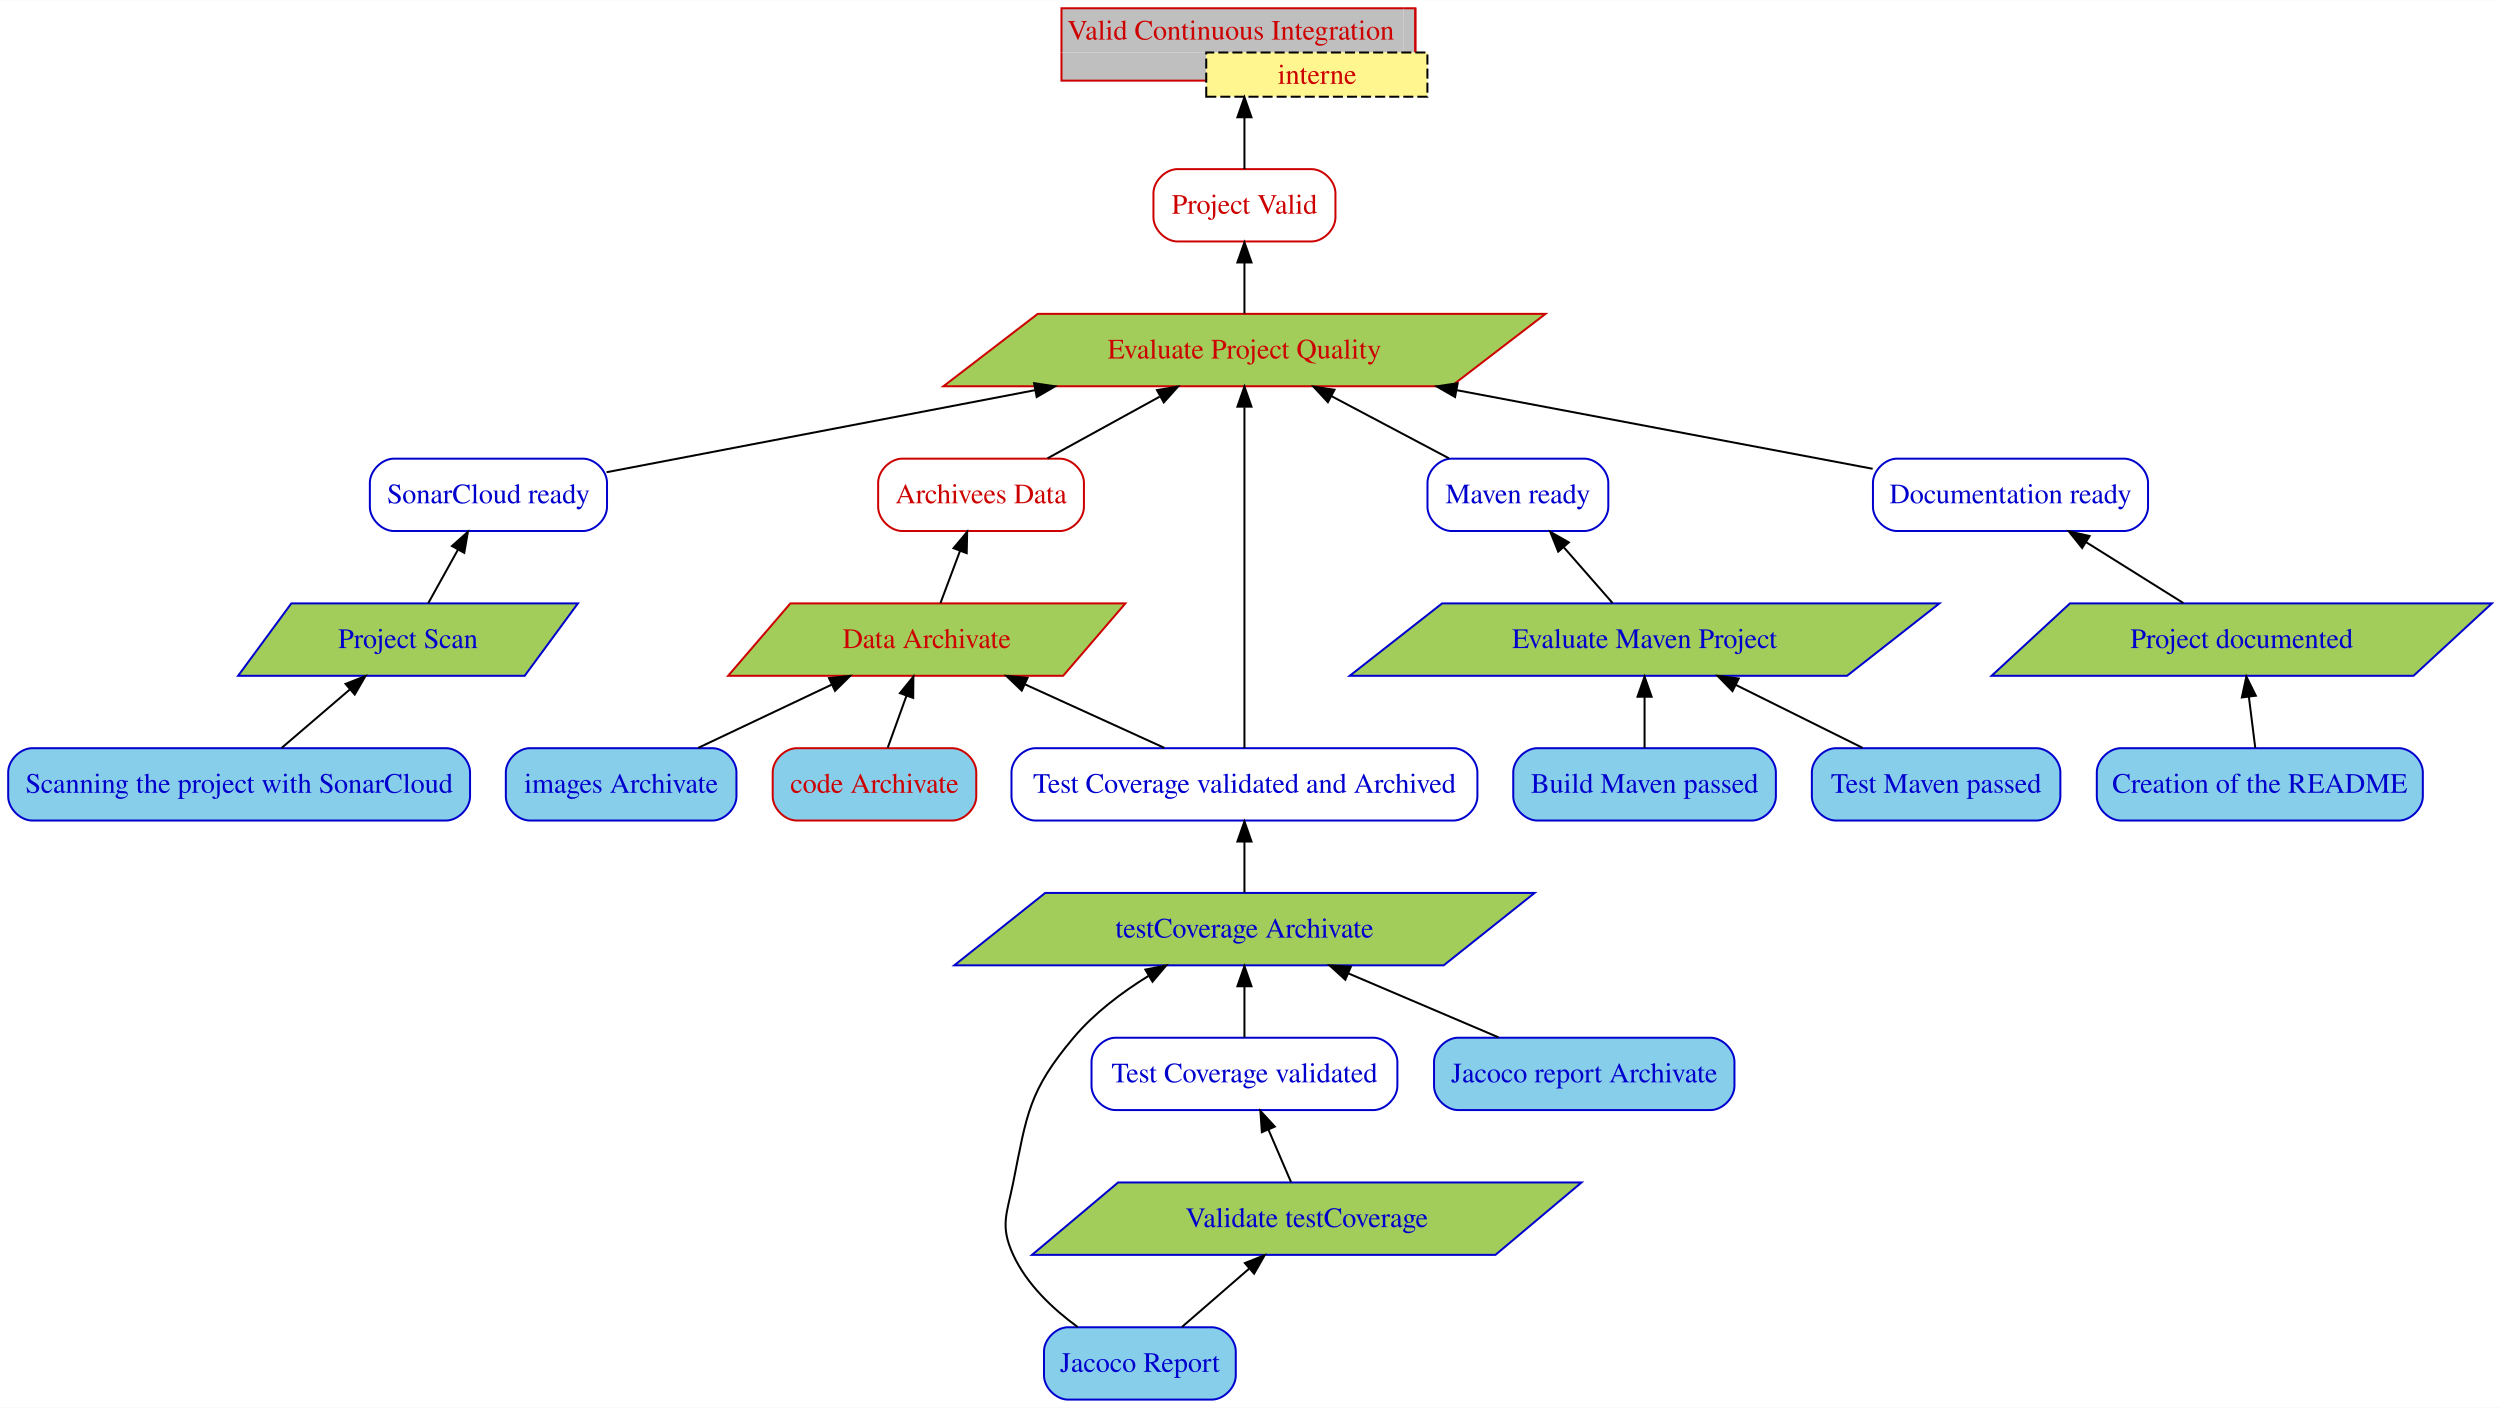
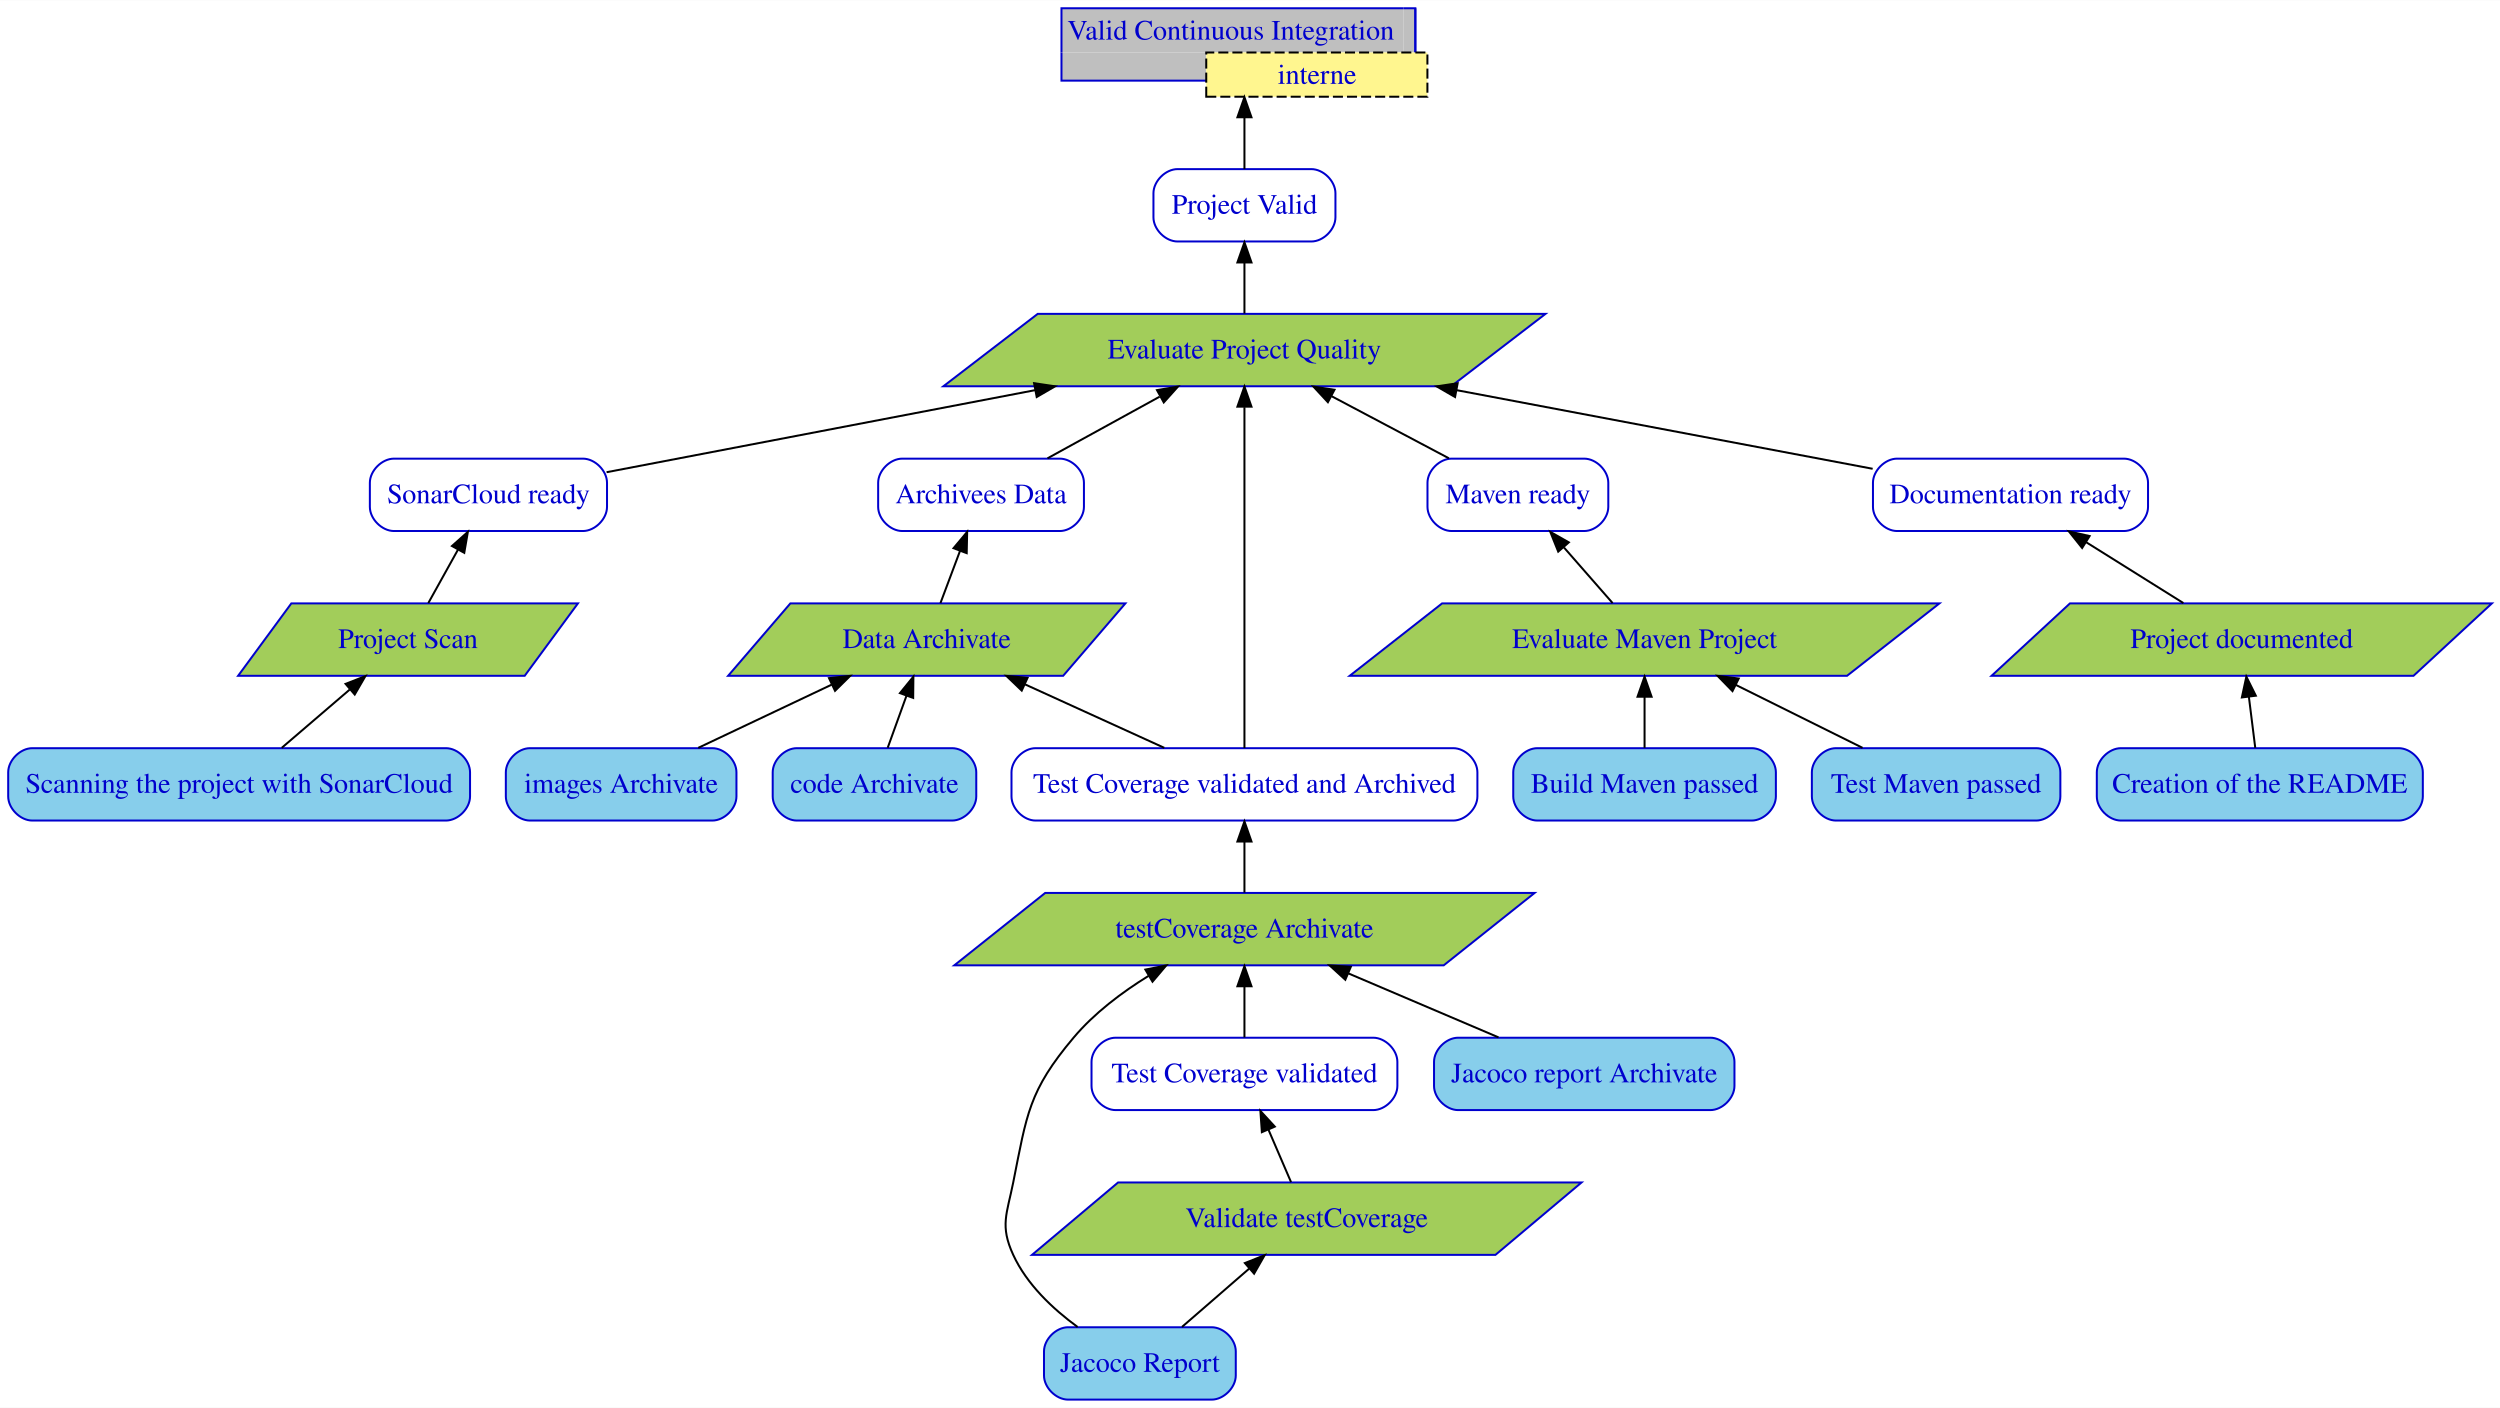
<svg xmlns="http://www.w3.org/2000/svg" width="1243px" height="700px" viewBox="0.00 0.00 1243.38 700.00">
  <g id="graph0" class="graph" transform="scale(1.0 1.0) rotate(0) translate(4 696)">
    <polygon fill="#ffffff" stroke="transparent" points="-4,4 -4,-696 1239.379,-696 1239.379,4 -4,4" />
    <g id="node1" class="node">
      <polygon fill="#bfbfbf" stroke="transparent" points="523.926,-670 523.926,-692 693.926,-692 693.926,-670 523.926,-670" />
-       <polyline fill="none" stroke="#cd0000" points="693.926,-692 523.926,-692 523.926,-670 " />
-       <text text-anchor="start" x="526.882" y="-676.4" font-family="Times,serif" font-size="14.00" fill="#cd0000">Valid Continuous Integration</text>
+       <polyline fill="none" stroke="#0000cd" points="693.926,-692 523.926,-692 523.926,-670 " />
+       <text text-anchor="start" x="526.882" y="-676.4" font-family="Times,serif" font-size="14.00" fill="#0000cd">Valid Continuous Integration</text>
      <polygon fill="#bfbfbf" stroke="transparent" points="693.926,-670 693.926,-692 699.926,-692 699.926,-670 693.926,-670" />
-       <polyline fill="none" stroke="#cd0000" points="699.926,-670 699.926,-692 693.926,-692 " />
-       <polyline fill="none" stroke="#cd0000" points="699.926,-692 699.926,-670 " />
+       <polyline fill="none" stroke="#0000cd" points="699.926,-670 699.926,-692 693.926,-692 " />
+       <polyline fill="none" stroke="#0000cd" points="699.926,-692 699.926,-670 " />
      <polygon fill="#bfbfbf" stroke="transparent" points="523.926,-656 523.926,-670 595.926,-670 595.926,-656 523.926,-656" />
-       <polyline fill="none" stroke="#cd0000" points="523.926,-670 523.926,-656 595.926,-656 " />
+       <polyline fill="none" stroke="#0000cd" points="523.926,-670 523.926,-656 595.926,-656 " />
      <polygon fill="#fff68f" stroke="transparent" points="595.926,-648 595.926,-670 705.926,-670 705.926,-648 595.926,-648" />
      <polygon fill="none" stroke="#000000" stroke-dasharray="5,2" points="595.926,-648 595.926,-670 705.926,-670 705.926,-648 595.926,-648" />
-       <text text-anchor="start" x="631.49" y="-654.4" font-family="Times,serif" font-size="14.00" fill="#cd0000">interne</text>
+       <text text-anchor="start" x="631.49" y="-654.4" font-family="Times,serif" font-size="14.00" fill="#0000cd">interne</text>
    </g>
    <g id="node2" class="node">
      <polygon fill="#a2cd5a" stroke="#0000cd" points="283.425,-396 140.894,-396 114.426,-360 256.958,-360 283.425,-396" />
      <text text-anchor="middle" x="198.926" y="-373.8" font-family="Times,serif" font-size="14.00" fill="#0000cd">Project Scan</text>
    </g>
    <g id="node3" class="node">
      <path fill="transparent" stroke="#0000cd" d="M285.901,-468C285.901,-468 191.95,-468 191.95,-468 185.95,-468 179.95,-462 179.95,-456 179.95,-456 179.95,-444 179.95,-444 179.95,-438 185.95,-432 191.95,-432 191.95,-432 285.901,-432 285.901,-432 291.901,-432 297.901,-438 297.901,-444 297.901,-444 297.901,-456 297.901,-456 297.901,-462 291.901,-468 285.901,-468" />
      <text text-anchor="middle" x="238.926" y="-445.8" font-family="Times,serif" font-size="14.00" fill="#0000cd">SonarCloud ready</text>
    </g>
    <g id="edge1" class="edge">
      <path fill="none" stroke="#000000" d="M209.019,-396.169C213.485,-404.207 218.833,-413.833 223.764,-422.708" />
      <polygon fill="#000000" stroke="#000000" points="220.78,-424.545 228.696,-431.587 226.899,-421.145 220.78,-424.545" />
    </g>
    <g id="node4" class="node">
-       <polygon fill="#a2cd5a" stroke="#cd0000" points="764.646,-540 512.101,-540 465.205,-504 717.75,-504 764.646,-540" />
-       <text text-anchor="middle" x="614.926" y="-517.8" font-family="Times,serif" font-size="14.00" fill="#cd0000">Evaluate Project Quality</text>
+       <polygon fill="#a2cd5a" stroke="#0000cd" points="764.646,-540 512.101,-540 465.205,-504 717.75,-504 764.646,-540" />
+       <text text-anchor="middle" x="614.926" y="-517.8" font-family="Times,serif" font-size="14.00" fill="#0000cd">Evaluate Project Quality</text>
    </g>
    <g id="edge2" class="edge">
      <path fill="none" stroke="#000000" d="M297.676,-461.25C354.569,-472.144 442.07,-488.9 510.778,-502.057" />
      <polygon fill="#000000" stroke="#000000" points="510.293,-505.527 520.773,-503.971 511.61,-498.652 510.293,-505.527" />
    </g>
    <g id="node5" class="node">
-       <path fill="transparent" stroke="#cd0000" d="M648.182,-612C648.182,-612 581.669,-612 581.669,-612 575.669,-612 569.669,-606 569.669,-600 569.669,-600 569.669,-588 569.669,-588 569.669,-582 575.669,-576 581.669,-576 581.669,-576 648.182,-576 648.182,-576 654.182,-576 660.182,-582 660.182,-588 660.182,-588 660.182,-600 660.182,-600 660.182,-606 654.182,-612 648.182,-612" />
-       <text text-anchor="middle" x="614.926" y="-589.8" font-family="Times,serif" font-size="14.00" fill="#cd0000">Project Valid</text>
+       <path fill="transparent" stroke="#0000cd" d="M648.182,-612C648.182,-612 581.669,-612 581.669,-612 575.669,-612 569.669,-606 569.669,-600 569.669,-600 569.669,-588 569.669,-588 569.669,-582 575.669,-576 581.669,-576 581.669,-576 648.182,-576 648.182,-576 654.182,-576 660.182,-582 660.182,-588 660.182,-588 660.182,-600 660.182,-600 660.182,-606 654.182,-612 648.182,-612" />
+       <text text-anchor="middle" x="614.926" y="-589.8" font-family="Times,serif" font-size="14.00" fill="#0000cd">Project Valid</text>
    </g>
    <g id="edge3" class="edge">
      <path fill="none" stroke="#000000" d="M614.926,-540.169C614.926,-547.869 614.926,-557.026 614.926,-565.583" />
      <polygon fill="#000000" stroke="#000000" points="611.426,-565.587 614.926,-575.587 618.426,-565.587 611.426,-565.587" />
    </g>
    <g id="edge4" class="edge">
      <path fill="none" stroke="#000000" d="M614.926,-612.011C614.926,-619.709 614.926,-628.937 614.926,-637.744" />
      <polygon fill="#000000" stroke="#000000" points="611.426,-637.772 614.926,-647.772 618.426,-637.772 611.426,-637.772" />
    </g>
    <g id="node6" class="node">
      <path fill="transparent" stroke="#0000cd" d="M718.787,-324C718.787,-324 511.065,-324 511.065,-324 505.065,-324 499.065,-318 499.065,-312 499.065,-312 499.065,-300 499.065,-300 499.065,-294 505.065,-288 511.065,-288 511.065,-288 718.787,-288 718.787,-288 724.787,-288 730.787,-294 730.787,-300 730.787,-300 730.787,-312 730.787,-312 730.787,-318 724.787,-324 718.787,-324" />
      <text text-anchor="middle" x="614.926" y="-301.8" font-family="Times,serif" font-size="14.00" fill="#0000cd">Test Coverage validated and Archived</text>
    </g>
    <g id="edge6" class="edge">
      <path fill="none" stroke="#000000" d="M614.926,-324.045C614.926,-361.606 614.926,-448.446 614.926,-493.59" />
      <polygon fill="#000000" stroke="#000000" points="611.426,-493.855 614.926,-503.855 618.426,-493.855 611.426,-493.855" />
    </g>
    <g id="node7" class="node">
-       <polygon fill="#a2cd5a" stroke="#cd0000" points="555.708,-396 389.085,-396 358.143,-360 524.767,-360 555.708,-396" />
-       <text text-anchor="middle" x="456.926" y="-373.8" font-family="Times,serif" font-size="14.00" fill="#cd0000">Data Archivate</text>
+       <polygon fill="#a2cd5a" stroke="#0000cd" points="555.708,-396 389.085,-396 358.143,-360 524.767,-360 555.708,-396" />
+       <text text-anchor="middle" x="456.926" y="-373.8" font-family="Times,serif" font-size="14.00" fill="#0000cd">Data Archivate</text>
    </g>
    <g id="edge5" class="edge">
      <path fill="none" stroke="#000000" d="M575.056,-324.169C554.018,-333.755 528.027,-345.599 505.786,-355.735" />
      <polygon fill="#000000" stroke="#000000" points="504.157,-352.63 496.509,-359.962 507.06,-359 504.157,-352.63" />
    </g>
    <g id="node8" class="node">
-       <path fill="transparent" stroke="#cd0000" d="M523.099,-468C523.099,-468 444.753,-468 444.753,-468 438.753,-468 432.753,-462 432.753,-456 432.753,-456 432.753,-444 432.753,-444 432.753,-438 438.753,-432 444.753,-432 444.753,-432 523.099,-432 523.099,-432 529.099,-432 535.099,-438 535.099,-444 535.099,-444 535.099,-456 535.099,-456 535.099,-462 529.099,-468 523.099,-468" />
-       <text text-anchor="middle" x="483.926" y="-445.8" font-family="Times,serif" font-size="14.00" fill="#cd0000">Archivees Data</text>
+       <path fill="transparent" stroke="#0000cd" d="M523.099,-468C523.099,-468 444.753,-468 444.753,-468 438.753,-468 432.753,-462 432.753,-456 432.753,-456 432.753,-444 432.753,-444 432.753,-438 438.753,-432 444.753,-432 444.753,-432 523.099,-432 523.099,-432 529.099,-432 535.099,-438 535.099,-444 535.099,-444 535.099,-456 535.099,-456 535.099,-462 529.099,-468 523.099,-468" />
+       <text text-anchor="middle" x="483.926" y="-445.8" font-family="Times,serif" font-size="14.00" fill="#0000cd">Archivees Data</text>
    </g>
    <g id="edge7" class="edge">
      <path fill="none" stroke="#000000" d="M463.739,-396.169C466.69,-404.038 470.212,-413.429 473.481,-422.147" />
      <polygon fill="#000000" stroke="#000000" points="470.232,-423.452 477.021,-431.587 476.787,-420.995 470.232,-423.452" />
    </g>
    <g id="edge8" class="edge">
      <path fill="none" stroke="#000000" d="M516.982,-468.169C533.893,-477.463 554.664,-488.879 572.72,-498.803" />
      <polygon fill="#000000" stroke="#000000" points="571.43,-502.088 581.879,-503.837 574.802,-495.953 571.43,-502.088" />
    </g>
    <g id="node9" class="node">
      <path fill="#87ceeb" stroke="#0000cd" d="M867.236,-324C867.236,-324 760.615,-324 760.615,-324 754.615,-324 748.615,-318 748.615,-312 748.615,-312 748.615,-300 748.615,-300 748.615,-294 754.615,-288 760.615,-288 760.615,-288 867.236,-288 867.236,-288 873.236,-288 879.236,-294 879.236,-300 879.236,-300 879.236,-312 879.236,-312 879.236,-318 873.236,-324 867.236,-324" />
      <text text-anchor="middle" x="813.926" y="-301.8" font-family="Times,serif" font-size="14.00" fill="#0000cd">Build Maven passed</text>
    </g>
    <g id="node10" class="node">
      <polygon fill="#a2cd5a" stroke="#0000cd" points="960.561,-396 713.221,-396 667.291,-360 914.631,-360 960.561,-396" />
      <text text-anchor="middle" x="813.926" y="-373.8" font-family="Times,serif" font-size="14.00" fill="#0000cd">Evaluate Maven Project</text>
    </g>
    <g id="edge9" class="edge">
      <path fill="none" stroke="#000000" d="M813.926,-324.169C813.926,-331.869 813.926,-341.026 813.926,-349.583" />
      <polygon fill="#000000" stroke="#000000" points="810.426,-349.587 813.926,-359.587 817.426,-349.587 810.426,-349.587" />
    </g>
    <g id="node11" class="node">
      <path fill="transparent" stroke="#0000cd" d="M783.89,-468C783.89,-468 717.961,-468 717.961,-468 711.961,-468 705.961,-462 705.961,-456 705.961,-456 705.961,-444 705.961,-444 705.961,-438 711.961,-432 717.961,-432 717.961,-432 783.89,-432 783.89,-432 789.89,-432 795.89,-438 795.89,-444 795.89,-444 795.89,-456 795.89,-456 795.89,-462 789.89,-468 783.89,-468" />
      <text text-anchor="middle" x="750.926" y="-445.8" font-family="Times,serif" font-size="14.00" fill="#0000cd">Maven ready</text>
    </g>
    <g id="edge10" class="edge">
      <path fill="none" stroke="#000000" d="M798.028,-396.169C790.698,-404.546 781.86,-414.647 773.829,-423.825" />
      <polygon fill="#000000" stroke="#000000" points="770.988,-421.756 767.037,-431.587 776.256,-426.366 770.988,-421.756" />
    </g>
    <g id="edge11" class="edge">
      <path fill="none" stroke="#000000" d="M716.607,-468.169C698.89,-477.548 677.091,-489.089 658.227,-499.076" />
      <polygon fill="#000000" stroke="#000000" points="656.433,-496.065 649.233,-503.837 659.709,-502.252 656.433,-496.065" />
    </g>
    <g id="node12" class="node">
      <polygon fill="#a2cd5a" stroke="#0000cd" points="759.232,-252 515.82,-252 470.62,-216 714.031,-216 759.232,-252" />
      <text text-anchor="middle" x="614.926" y="-229.8" font-family="Times,serif" font-size="14.00" fill="#0000cd">testCoverage Archivate</text>
    </g>
    <g id="edge12" class="edge">
      <path fill="none" stroke="#000000" d="M614.926,-252.169C614.926,-259.869 614.926,-269.026 614.926,-277.583" />
      <polygon fill="#000000" stroke="#000000" points="611.426,-277.587 614.926,-287.587 618.426,-277.587 611.426,-277.587" />
    </g>
    <g id="node13" class="node">
      <path fill="transparent" stroke="#0000cd" d="M678.985,-180C678.985,-180 550.867,-180 550.867,-180 544.867,-180 538.867,-174 538.867,-168 538.867,-168 538.867,-156 538.867,-156 538.867,-150 544.867,-144 550.867,-144 550.867,-144 678.985,-144 678.985,-144 684.985,-144 690.985,-150 690.985,-156 690.985,-156 690.985,-168 690.985,-168 690.985,-174 684.985,-180 678.985,-180" />
      <text text-anchor="middle" x="614.926" y="-157.8" font-family="Times,serif" font-size="14.00" fill="#0000cd">Test Coverage validated</text>
    </g>
    <g id="edge13" class="edge">
      <path fill="none" stroke="#000000" d="M614.926,-180.169C614.926,-187.869 614.926,-197.026 614.926,-205.583" />
      <polygon fill="#000000" stroke="#000000" points="611.426,-205.587 614.926,-215.587 618.426,-205.587 611.426,-205.587" />
    </g>
    <g id="node14" class="node">
      <polygon fill="#a2cd5a" stroke="#0000cd" points="1235.331,-396 1025.487,-396 986.52,-360 1196.364,-360 1235.331,-396" />
      <text text-anchor="middle" x="1110.926" y="-373.8" font-family="Times,serif" font-size="14.00" fill="#0000cd">Project documented</text>
    </g>
    <g id="node15" class="node">
      <path fill="transparent" stroke="#0000cd" d="M1052.328,-468C1052.328,-468 939.523,-468 939.523,-468 933.523,-468 927.523,-462 927.523,-456 927.523,-456 927.523,-444 927.523,-444 927.523,-438 933.523,-432 939.523,-432 939.523,-432 1052.328,-432 1052.328,-432 1058.328,-432 1064.328,-438 1064.328,-444 1064.328,-444 1064.328,-456 1064.328,-456 1064.328,-462 1058.328,-468 1052.328,-468" />
      <text text-anchor="middle" x="995.926" y="-445.8" font-family="Times,serif" font-size="14.00" fill="#0000cd">Documentation ready</text>
    </g>
    <g id="edge14" class="edge">
      <path fill="none" stroke="#000000" d="M1081.906,-396.169C1067.197,-405.378 1049.161,-416.67 1033.414,-426.529" />
      <polygon fill="#000000" stroke="#000000" points="1031.554,-423.564 1024.936,-431.837 1035.269,-429.497 1031.554,-423.564" />
    </g>
    <g id="edge15" class="edge">
      <path fill="none" stroke="#000000" d="M927.37,-462.955C869.802,-473.834 786.602,-489.557 720.53,-502.043" />
      <polygon fill="#000000" stroke="#000000" points="719.672,-498.643 710.496,-503.939 720.972,-505.522 719.672,-498.643" />
    </g>
    <g id="node16" class="node">
      <path fill="#87ceeb" stroke="#0000cd" d="M217.777,-324C217.777,-324 12.074,-324 12.074,-324 6.074,-324 .074,-318 .074,-312 .074,-312 .074,-300 .074,-300 .074,-294 6.074,-288 12.074,-288 12.074,-288 217.777,-288 217.777,-288 223.777,-288 229.777,-294 229.777,-300 229.777,-300 229.777,-312 229.777,-312 229.777,-318 223.777,-324 217.777,-324" />
      <text text-anchor="middle" x="114.926" y="-301.8" font-family="Times,serif" font-size="14.00" fill="#0000cd">Scanning the project with SonarCloud</text>
    </g>
    <g id="edge16" class="edge">
      <path fill="none" stroke="#000000" d="M136.122,-324.169C146.369,-332.952 158.826,-343.629 169.935,-353.151" />
      <polygon fill="#000000" stroke="#000000" points="167.865,-355.987 177.736,-359.837 172.421,-350.672 167.865,-355.987" />
    </g>
    <g id="node17" class="node">
      <path fill="#87ceeb" stroke="#0000cd" d="M846.633,-180C846.633,-180 721.218,-180 721.218,-180 715.218,-180 709.218,-174 709.218,-168 709.218,-168 709.218,-156 709.218,-156 709.218,-150 715.218,-144 721.218,-144 721.218,-144 846.633,-144 846.633,-144 852.633,-144 858.633,-150 858.633,-156 858.633,-156 858.633,-168 858.633,-168 858.633,-174 852.633,-180 846.633,-180" />
      <text text-anchor="middle" x="783.926" y="-157.8" font-family="Times,serif" font-size="14.00" fill="#0000cd">Jacoco report Archivate</text>
    </g>
    <g id="edge17" class="edge">
      <path fill="none" stroke="#000000" d="M741.28,-180.169C718.577,-189.841 690.481,-201.811 666.552,-212.006" />
      <polygon fill="#000000" stroke="#000000" points="665.093,-208.822 657.265,-215.962 667.837,-215.262 665.093,-208.822" />
    </g>
    <g id="node18" class="node">
      <polygon fill="#a2cd5a" stroke="#0000cd" points="782.572,-108 552.08,-108 509.279,-72 739.771,-72 782.572,-108" />
      <text text-anchor="middle" x="645.926" y="-85.8" font-family="Times,serif" font-size="14.00" fill="#0000cd">Validate testCoverage</text>
    </g>
    <g id="edge18" class="edge">
      <path fill="none" stroke="#000000" d="M638.103,-108.169C634.715,-116.038 630.672,-125.429 626.918,-134.147" />
      <polygon fill="#000000" stroke="#000000" points="623.594,-133.018 622.854,-143.587 630.023,-135.786 623.594,-133.018" />
    </g>
    <g id="node19" class="node">
      <path fill="#87ceeb" stroke="#0000cd" d="M350.273,-324C350.273,-324 259.578,-324 259.578,-324 253.578,-324 247.578,-318 247.578,-312 247.578,-312 247.578,-300 247.578,-300 247.578,-294 253.578,-288 259.578,-288 259.578,-288 350.273,-288 350.273,-288 356.273,-288 362.273,-294 362.273,-300 362.273,-300 362.273,-312 362.273,-312 362.273,-318 356.273,-324 350.273,-324" />
      <text text-anchor="middle" x="304.926" y="-301.8" font-family="Times,serif" font-size="14.00" fill="#0000cd">images Archivate</text>
    </g>
    <g id="edge19" class="edge">
      <path fill="none" stroke="#000000" d="M343.282,-324.169C363.43,-333.713 388.301,-345.493 409.634,-355.599" />
      <polygon fill="#000000" stroke="#000000" points="408.31,-358.844 418.846,-359.962 411.306,-352.518 408.31,-358.844" />
    </g>
    <g id="node20" class="node">
      <path fill="#87ceeb" stroke="#0000cd" d="M598.617,-36C598.617,-36 527.234,-36 527.234,-36 521.234,-36 515.234,-30 515.234,-24 515.234,-24 515.234,-12 515.234,-12 515.234,-6 521.234,0 527.234,0 527.234,0 598.617,0 598.617,0 604.617,0 610.617,-6 610.617,-12 610.617,-12 610.617,-24 610.617,-24 610.617,-30 604.617,-36 598.617,-36" />
      <text text-anchor="middle" x="562.926" y="-13.8" font-family="Times,serif" font-size="14.00" fill="#0000cd">Jacoco Report</text>
    </g>
    <g id="edge21" class="edge">
      <path fill="none" stroke="#000000" d="M531.95,-36.122C519.569,-45.174 506.668,-57.342 499.926,-72 493.24,-86.536 496.788,-92.311 499.926,-108 506.724,-141.994 507.598,-153.481 529.926,-180 540.179,-192.178 553.891,-202.524 567.306,-210.801" />
      <polygon fill="#000000" stroke="#000000" points="565.645,-213.885 576.038,-215.94 569.195,-207.852 565.645,-213.885" />
    </g>
    <g id="edge20" class="edge">
      <path fill="none" stroke="#000000" d="M583.87,-36.169C593.995,-44.952 606.303,-55.629 617.28,-65.151" />
      <polygon fill="#000000" stroke="#000000" points="615.141,-67.928 624.988,-71.837 619.728,-62.641 615.141,-67.928" />
    </g>
    <g id="node21" class="node">
      <path fill="#87ceeb" stroke="#0000cd" d="M1008.721,-324C1008.721,-324 909.131,-324 909.131,-324 903.131,-324 897.131,-318 897.131,-312 897.131,-312 897.131,-300 897.131,-300 897.131,-294 903.131,-288 909.131,-288 909.131,-288 1008.721,-288 1008.721,-288 1014.721,-288 1020.721,-294 1020.721,-300 1020.721,-300 1020.721,-312 1020.721,-312 1020.721,-318 1014.721,-324 1008.721,-324" />
      <text text-anchor="middle" x="958.926" y="-301.8" font-family="Times,serif" font-size="14.00" fill="#0000cd">Test Maven passed</text>
    </g>
    <g id="edge22" class="edge">
      <path fill="none" stroke="#000000" d="M922.336,-324.169C903.202,-333.67 879.603,-345.388 859.313,-355.463" />
      <polygon fill="#000000" stroke="#000000" points="857.652,-352.38 850.252,-359.962 860.765,-358.649 857.652,-352.38" />
    </g>
    <g id="node22" class="node">
-       <path fill="#87ceeb" stroke="#cd0000" d="M469.547,-324C469.547,-324 392.304,-324 392.304,-324 386.304,-324 380.304,-318 380.304,-312 380.304,-312 380.304,-300 380.304,-300 380.304,-294 386.304,-288 392.304,-288 392.304,-288 469.547,-288 469.547,-288 475.547,-288 481.547,-294 481.547,-300 481.547,-300 481.547,-312 481.547,-312 481.547,-318 475.547,-324 469.547,-324" />
-       <text text-anchor="middle" x="430.926" y="-301.8" font-family="Times,serif" font-size="14.00" fill="#cd0000">code Archivate</text>
+       <path fill="#87ceeb" stroke="#0000cd" d="M469.547,-324C469.547,-324 392.304,-324 392.304,-324 386.304,-324 380.304,-318 380.304,-312 380.304,-312 380.304,-300 380.304,-300 380.304,-294 386.304,-288 392.304,-288 392.304,-288 469.547,-288 469.547,-288 475.547,-288 481.547,-294 481.547,-300 481.547,-300 481.547,-312 481.547,-312 481.547,-318 475.547,-324 469.547,-324" />
+       <text text-anchor="middle" x="430.926" y="-301.8" font-family="Times,serif" font-size="14.00" fill="#0000cd">code Archivate</text>
    </g>
    <g id="edge23" class="edge">
      <path fill="none" stroke="#000000" d="M437.487,-324.169C440.328,-332.038 443.719,-341.429 446.868,-350.147" />
      <polygon fill="#000000" stroke="#000000" points="443.588,-351.37 450.276,-359.587 450.172,-348.992 443.588,-351.37" />
    </g>
    <g id="node23" class="node">
      <path fill="#87ceeb" stroke="#0000cd" d="M1188.999,-324C1188.999,-324 1050.852,-324 1050.852,-324 1044.852,-324 1038.852,-318 1038.852,-312 1038.852,-312 1038.852,-300 1038.852,-300 1038.852,-294 1044.852,-288 1050.852,-288 1050.852,-288 1188.999,-288 1188.999,-288 1194.999,-288 1200.999,-294 1200.999,-300 1200.999,-300 1200.999,-312 1200.999,-312 1200.999,-318 1194.999,-324 1188.999,-324" />
      <text text-anchor="middle" x="1119.926" y="-301.8" font-family="Times,serif" font-size="14.00" fill="#0000cd">Creation of the README</text>
    </g>
    <g id="edge24" class="edge">
      <path fill="none" stroke="#000000" d="M1117.655,-324.169C1116.692,-331.869 1115.547,-341.026 1114.478,-349.583" />
      <polygon fill="#000000" stroke="#000000" points="1110.995,-349.23 1113.227,-359.587 1117.941,-350.098 1110.995,-349.23" />
    </g>
  </g>
</svg>
